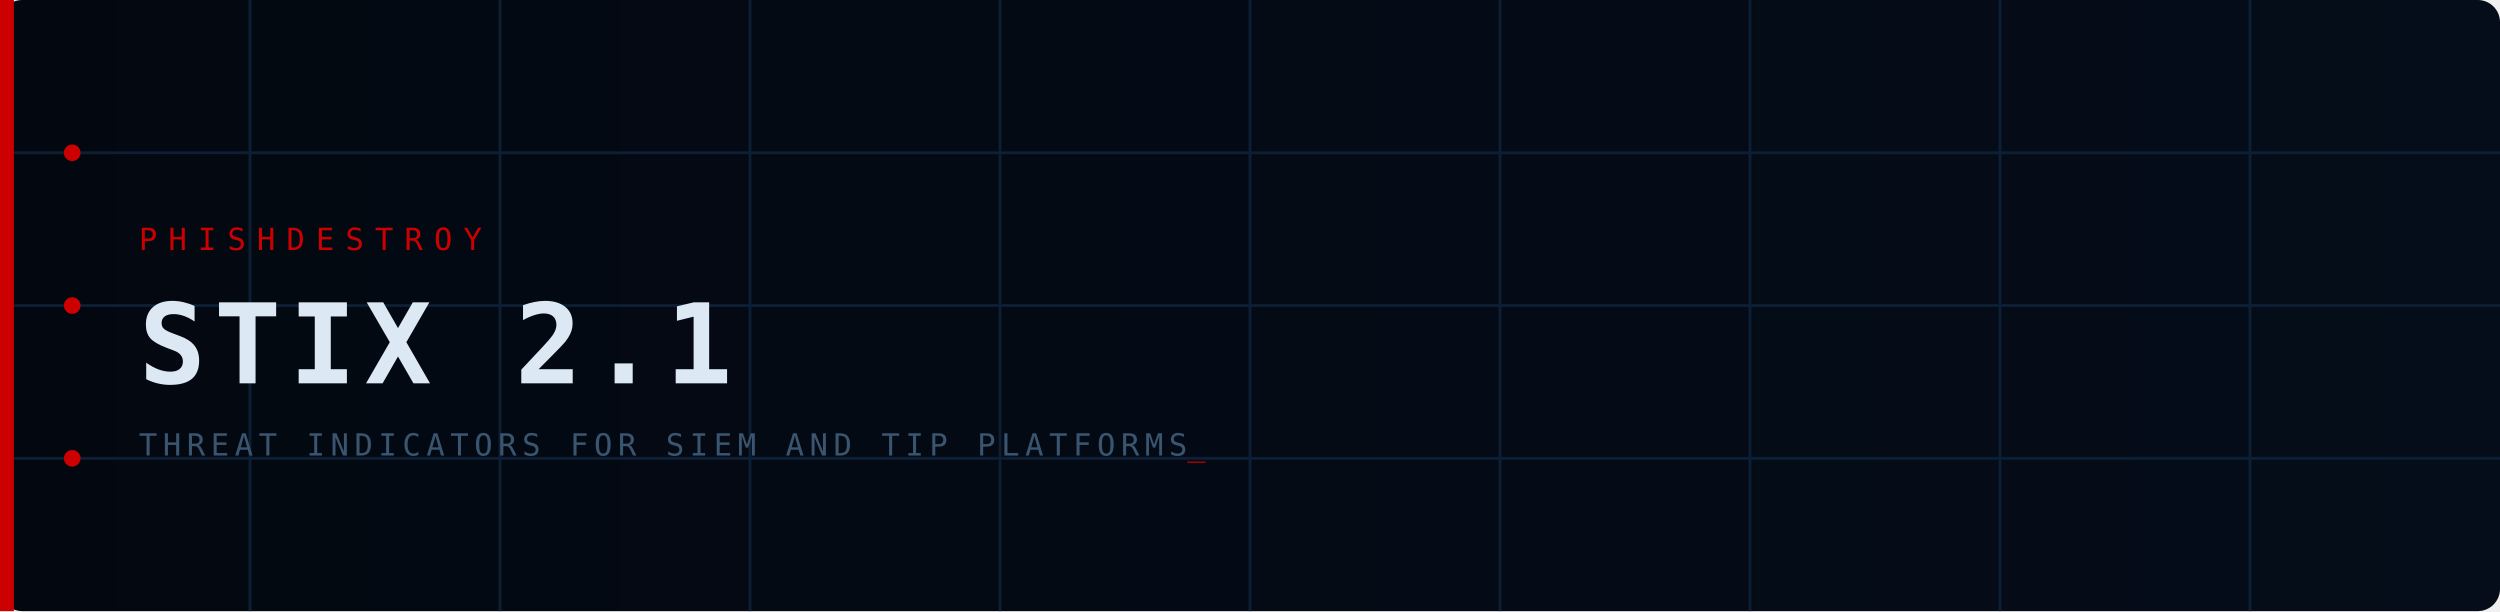
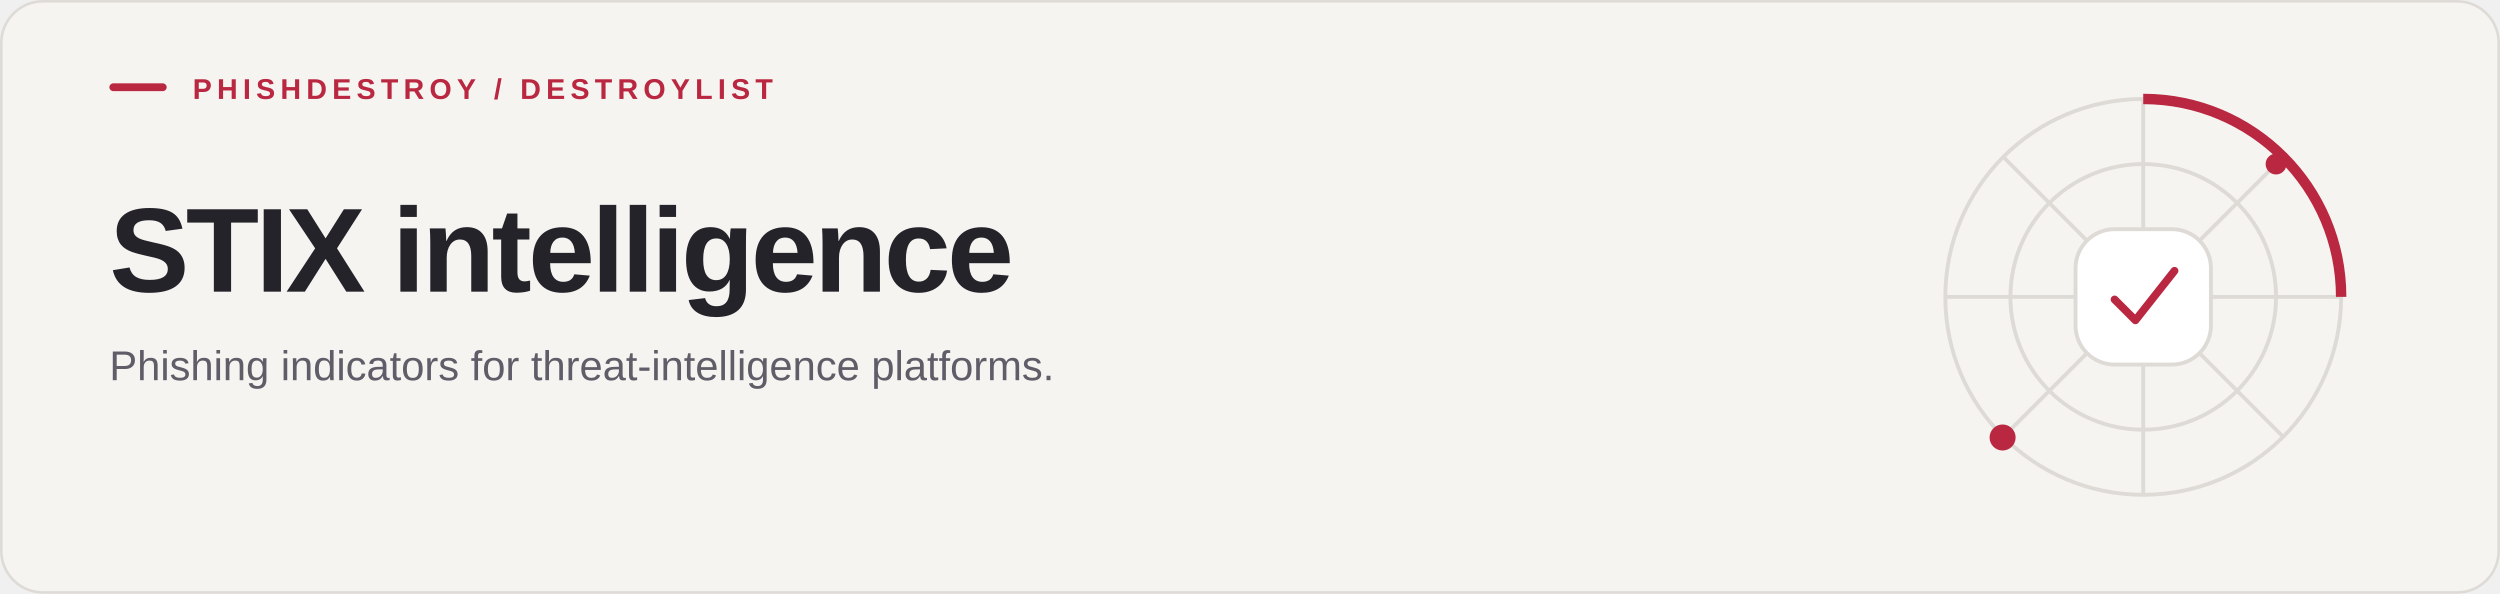
- <svg xmlns="http://www.w3.org/2000/svg" viewBox="0 0 900 220" width="900" height="220">
-   <defs>
-     <style>
-       @keyframes fadein {
-         from { opacity: 0; transform: translateY(8px); }
-         to   { opacity: 1; transform: translateY(0);   }
-       }
-       @keyframes pulse {
-         0%, 100% { opacity: 1;   }
-         50%       { opacity: 0.2; }
-       }
-       @keyframes blink {
-         0%, 100% { opacity: 1; }
-         50%       { opacity: 0; }
-       }
-       @keyframes scanline {
-         0%   { transform: translateY(-20px); opacity: 0;   }
-         5%   {                               opacity: 0.4; }
-         95%  {                               opacity: 0.4; }
-         100% { transform: translateY(240px); opacity: 0;   }
-       }
-       @keyframes arc1 {
-         from { stroke-dashoffset: 566; }
-         to   { stroke-dashoffset: 0;   }
-       }
-       @keyframes arc2 {
-         from { stroke-dashoffset: 440; }
-         to   { stroke-dashoffset: 0;   }
-       }
-       @keyframes glow {
-         0%, 100% { opacity: 1;   }
-         50%       { opacity: 0.7; }
-       }
- 
-       .lbl  { animation: fadein  0.7s ease  0.10s; }
-       .ttl  { animation: fadein  0.7s ease  0.30s; }
-       .sub  { animation: fadein  0.7s ease  0.55s; }
-       .d1   { animation: pulse  2.5s ease-in-out infinite 0.0s; }
-       .d2   { animation: pulse  2.5s ease-in-out infinite 0.8s; }
-       .d3   { animation: pulse  2.5s ease-in-out infinite 1.6s; }
-       .cur  { animation: blink  1.0s step-end   infinite;       }
-       .scan { animation: scanline 4s linear      infinite 1.0s; }
-       .a1   { animation: arc1   2.0s ease-out        0.20s; }
-       .a2   { animation: arc2   2.5s ease-out        0.50s; }
-       .bar  { animation: glow   3.0s ease-in-out infinite;      }
-     </style>
-     <linearGradient id="bg" x1="0" y1="0" x2="1" y2="0">
-       <stop offset="0%" stop-color="#030810" />
-       <stop offset="100%" stop-color="#050d1a" />
-     </linearGradient>
-     <linearGradient id="sg" x1="0" y1="0" x2="0" y2="1">
-       <stop offset="0%" stop-color="#fff" stop-opacity="0" />
-       <stop offset="50%" stop-color="#fff" stop-opacity="0.04" />
-       <stop offset="100%" stop-color="#fff" stop-opacity="0" />
-     </linearGradient>
-     <clipPath id="cp">
-       <rect width="900" height="220" rx="8" />
-     </clipPath>
-   </defs>
-   <rect width="900" height="220" rx="8" fill="url(#bg)" />
-   <g clip-path="url(#cp)" stroke="#0d1f35" stroke-width="1">
-     <line x1="90" y1="0" x2="90" y2="220" />
-     <line x1="180" y1="0" x2="180" y2="220" />
-     <line x1="270" y1="0" x2="270" y2="220" />
-     <line x1="360" y1="0" x2="360" y2="220" />
-     <line x1="450" y1="0" x2="450" y2="220" />
-     <line x1="540" y1="0" x2="540" y2="220" />
-     <line x1="630" y1="0" x2="630" y2="220" />
-     <line x1="720" y1="0" x2="720" y2="220" />
-     <line x1="810" y1="0" x2="810" y2="220" />
-     <line x1="0" y1="55" x2="900" y2="55" />
-     <line x1="0" y1="110" x2="900" y2="110" />
-     <line x1="0" y1="165" x2="900" y2="165" />
+ <svg xmlns="http://www.w3.org/2000/svg" width="960" height="228" viewBox="0 0 960 228" role="img" aria-labelledby="title desc">
+   <style>
+     .bg{fill:#f6f4f1}.border,.line{stroke:#dedbd7}.title{fill:#25232a}.muted{fill:#615d68}.accent{stroke:#b92740}.label,.dot{fill:#b92740}.panel{fill:#fff;stroke:#dedbd7}
+     @media(prefers-color-scheme:dark){.bg{fill:#191b22}.border,.line{stroke:#363943}.title{fill:#f4f1ee}.muted{fill:#b9b7c1}.accent{stroke:#ef8496}.label,.dot{fill:#ef8496}.panel{fill:#242730;stroke:#464955}}
+   </style>
+   <rect class="bg border" x=".5" y=".5" width="959" height="227" rx="16" />
+   <rect class="dot" x="42" y="32" width="22" height="3" rx="1.5" />
+   <text class="label" x="74" y="38" font-family="Arial,Helvetica,sans-serif" font-size="11" font-weight="700" letter-spacing="2">PHISHDESTROY / DESTROYLIST</text>
+   <text class="title" x="42" y="112" font-family="Arial,Helvetica,sans-serif" font-size="46" font-weight="700" letter-spacing="-1.3">
+     <tspan x="42" dy="0">STIX intelligence</tspan>
+   </text>
+   <text class="muted" x="42" y="146" font-family="Arial,Helvetica,sans-serif" font-size="16">Phishing indicators for threat-intelligence platforms.</text>
+   <g fill="none" stroke-width="1.5">
+     <circle class="line" cx="823" cy="114" r="76" />
+     <circle class="line" cx="823" cy="114" r="51" />
+     <path class="line" d="M747 114h152M823 38v152M769 60l108 108M769 168l108-108" />
+     <path class="accent" d="M823 38a76 76 0 0 1 76 76" stroke-width="4" />
+     <rect class="panel" x="797" y="88" width="52" height="52" rx="15" />
+     <path class="accent" d="m812 115 8 8 15-19" stroke-width="3" stroke-linecap="round" stroke-linejoin="round" />
+     <circle class="dot" cx="769" cy="168" r="5" />
+     <circle class="dot" cx="874" cy="63" r="4" />
  </g>
-   <g clip-path="url(#cp)">
-     <circle class="a1" cx="870" cy="110" r="90" fill="none" stroke="#CC0000" stroke-opacity="0.22" stroke-width="1.5" stroke-dasharray="566" stroke-dashoffset="566" />
-     <circle class="a2" cx="870" cy="110" r="65" fill="none" stroke="#CC0000" stroke-opacity="0.14" stroke-width="1" stroke-dasharray="440" stroke-dashoffset="440" />
-   </g>
-   <rect class="scan" x="0" y="-20" width="900" height="20" fill="url(#sg)" clip-path="url(#cp)" />
-   <rect class="bar" x="0" y="0" width="5" height="220" fill="#CC0000" />
-   <circle class="d1" cx="26" cy="55" r="3" fill="#CC0000" />
-   <circle class="d2" cx="26" cy="110" r="3" fill="#CC0000" />
-   <circle class="d3" cx="26" cy="165" r="3" fill="#CC0000" />
-   <text class="lbl" x="50" y="90" font-family="monospace" font-size="11" fill="#CC0000" letter-spacing="4">PHISHDESTROY</text>
-   <text class="ttl" x="50" y="138" font-family="monospace" font-size="40" font-weight="bold" fill="#dde8f5" letter-spacing="3">STIX 2.1</text>
-   <text class="sub" x="50" y="164" font-family="monospace" font-size="11" fill="#3a5570" letter-spacing="2">THREAT INDICATORS FOR SIEM AND TIP PLATFORMS<tspan class="cur" fill="#CC0000">_</tspan>
-   </text>
</svg>
